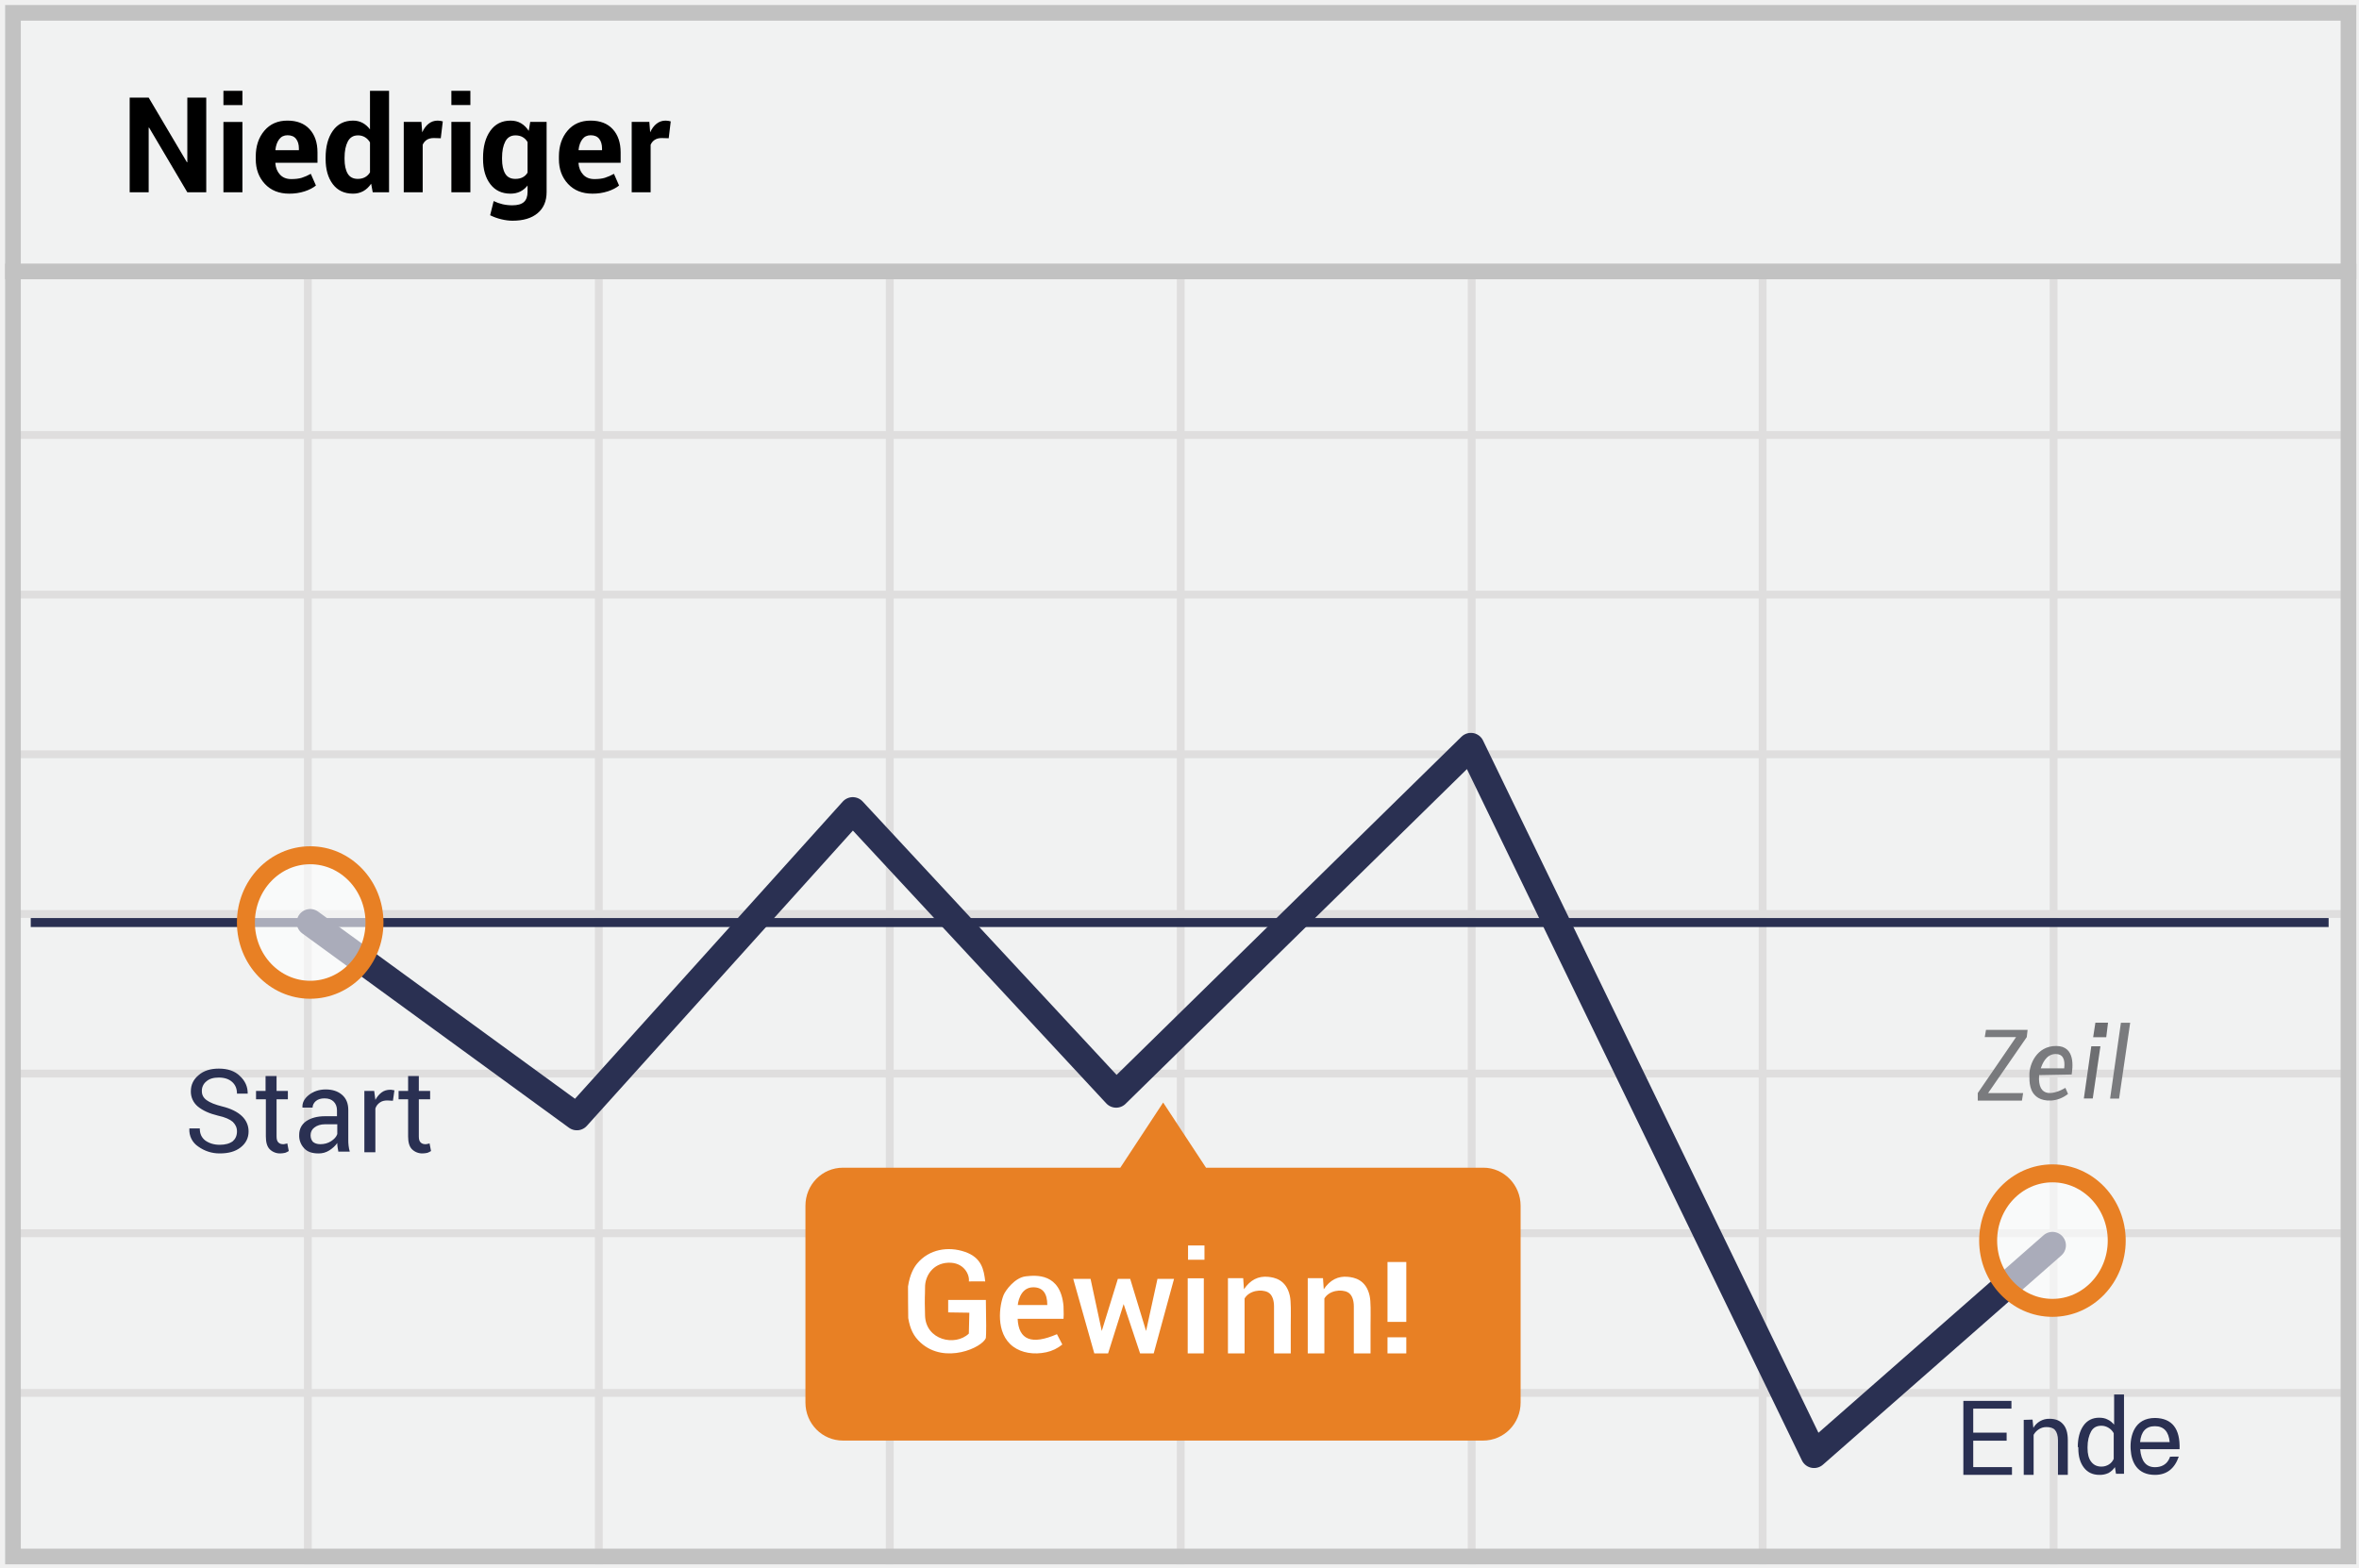
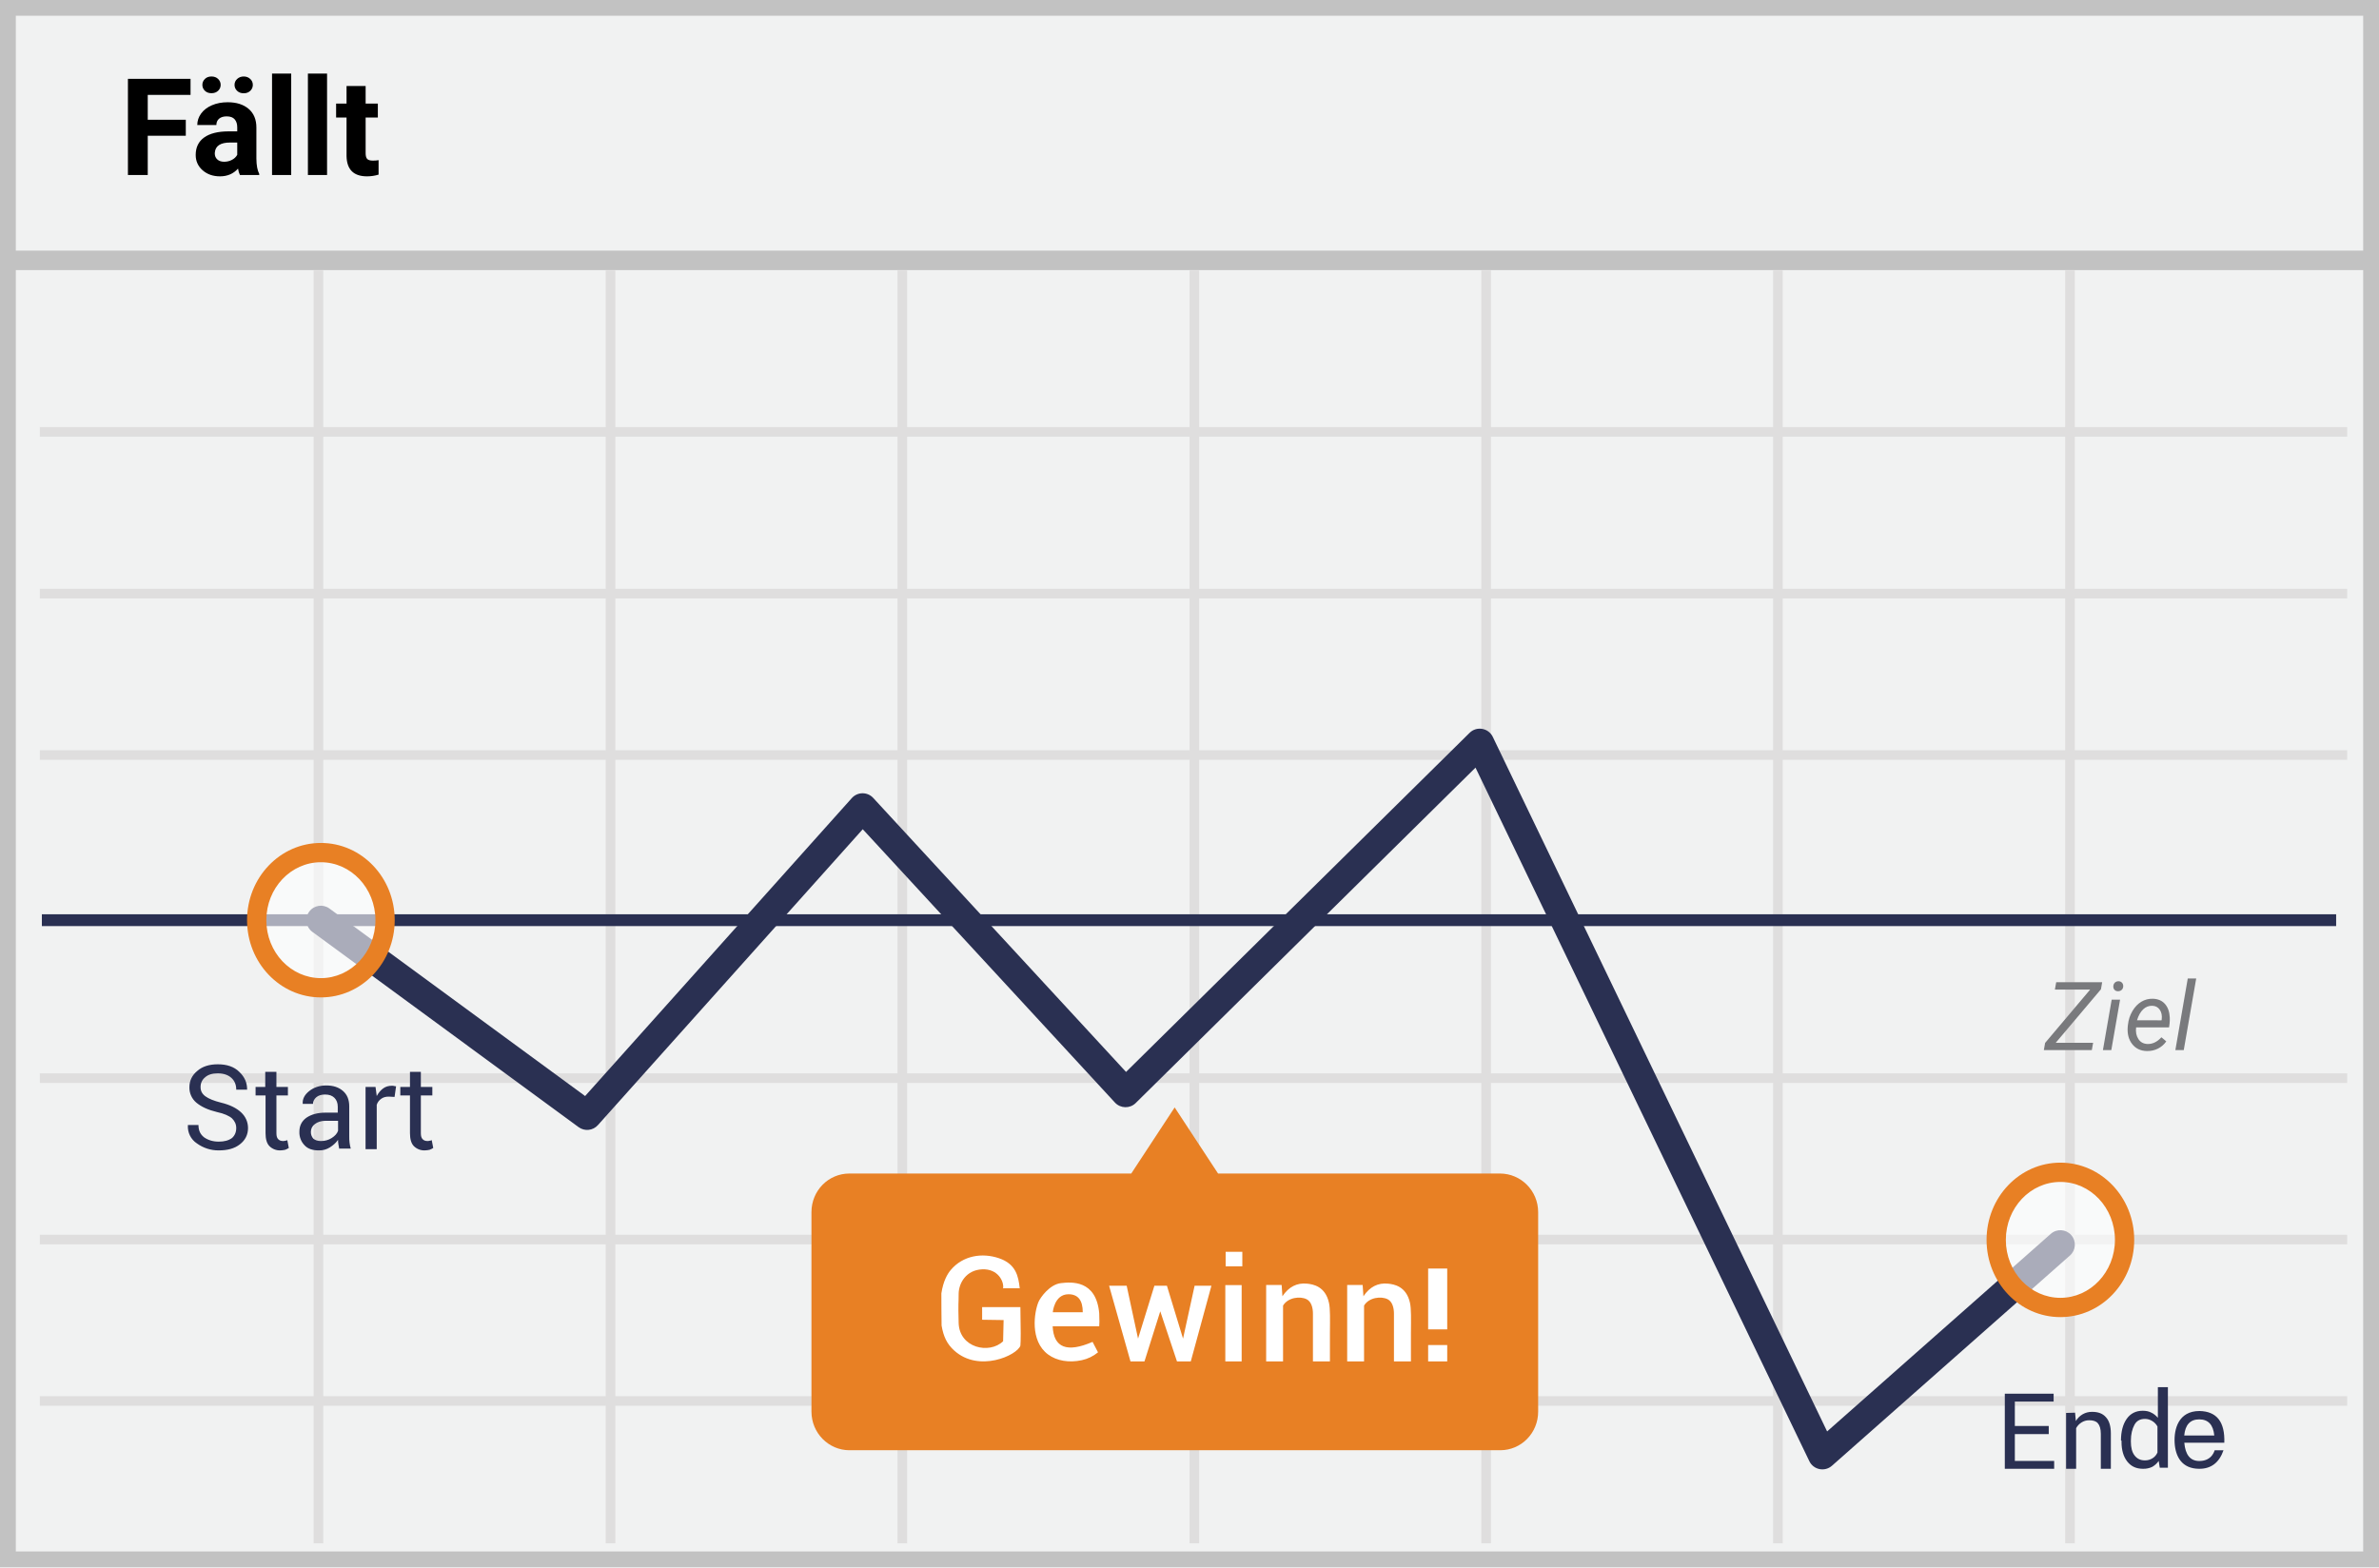
- <svg xmlns="http://www.w3.org/2000/svg" width="301" height="200" viewBox="0 0 301 200">
-   <g fill="none" fill-rule="evenodd">
-     <path fill="#F1F2F2" fill-rule="nonzero" d="M.656.637h300v199h-300z" />
-     <path d="M39.781 56.012v19.375h36.125V56.012H39.781zm0-1h36.125V34.637h1v20.375h36.125V34.637h1v20.375h36.125V34.637h1v20.375h36.125V34.637h1v20.375h36.125V34.637h1v20.375h36.125V34.637h1v20.375h37.625v1h-37.625v19.375h37.625v1h-37.625v19.375h37.625v1h-37.625v19.375h37.625v1h-37.625v19.375h37.625v1h-37.625v19.375h37.625v1h-37.625v19.375h37.625v1h-37.625v21.375h-1v-21.375h-36.125v21.375h-1v-21.375h-36.125v21.375h-1v-21.375h-36.125v21.375h-1v-21.375h-36.125v21.375h-1v-21.375H76.906v21.375h-1v-21.375H39.781v21.375h-1v-21.375H2.156v-1h36.625v-19.375H2.156v-1h36.625v-19.375H2.156v-1h36.625v-19.375H2.156v-1h36.625V96.762H2.156v-1h36.625V76.387H2.156v-1h36.625V56.012H2.156v-1h36.625V34.637h1v20.375zm221.75 1h-36.125v19.375h36.125V56.012zm-37.125 0h-36.125v19.375h36.125V56.012zm-37.125 0h-36.125v19.375h36.125V56.012zm-37.125 0h-36.125v19.375h36.125V56.012zm-37.125 0H76.906v19.375h36.125V56.012zm-73.25 20.375v19.375h36.125V76.387H39.781zm221.75 0h-36.125v19.375h36.125V76.387zm-37.125 0h-36.125v19.375h36.125V76.387zm-37.125 0h-36.125v19.375h36.125V76.387zm-37.125 0h-36.125v19.375h36.125V76.387zm-37.125 0H76.906v19.375h36.125V76.387zm-73.25 20.375v19.375h36.125V96.762H39.781zm221.75 0h-36.125v19.375h36.125V96.762zm-37.125 0h-36.125v19.375h36.125V96.762zm-37.125 0h-36.125v19.375h36.125V96.762zm-37.125 0h-36.125v19.375h36.125V96.762zm-37.125 0H76.906v19.375h36.125V96.762zm-73.25 20.375v19.375h36.125v-19.375H39.781zm221.75 0h-36.125v19.375h36.125v-19.375zm-37.125 0h-36.125v19.375h36.125v-19.375zm-37.125 0h-36.125v19.375h36.125v-19.375zm-37.125 0h-36.125v19.375h36.125v-19.375zm-37.125 0H76.906v19.375h36.125v-19.375zm-73.25 20.375v19.375h36.125v-19.375H39.781zm221.75 0h-36.125v19.375h36.125v-19.375zm-37.125 0h-36.125v19.375h36.125v-19.375zm-37.125 0h-36.125v19.375h36.125v-19.375zm-37.125 0h-36.125v19.375h36.125v-19.375zm-37.125 0H76.906v19.375h36.125v-19.375zm-73.25 20.375v19.375h36.125v-19.375H39.781zm221.75 0h-36.125v19.375h36.125v-19.375zm-37.125 0h-36.125v19.375h36.125v-19.375zm-37.125 0h-36.125v19.375h36.125v-19.375zm-37.125 0h-36.125v19.375h36.125v-19.375zm-37.125 0H76.906v19.375h36.125v-19.375z" fill="#DFDEDE" fill-rule="nonzero" />
-     <path stroke="#C2C2C2" stroke-width="2" d="M1.656 1.637h298v197h-298z" />
-     <path fill="#C2C2C2" fill-rule="nonzero" d="M.656 33.637h300v2h-300z" />
-     <g transform="translate(3.656 94.83)">
-       <path d="M.266 22.899h293.202" stroke="#2A3052" stroke-width="1.146" stroke-linejoin="round" />
-       <path stroke="#2A3052" stroke-width="3.439" stroke-linecap="round" stroke-linejoin="round" d="M35.924 22.899L69.95 47.696 105.152 8.62l33.607 36.19L184.025.418l43.785 90.38L258.228 64.1" />
-       <path d="M26.582 49.557c0-.494-.19-.873-.531-1.215-.342-.304-.988-.608-1.9-.798-1.1-.266-1.936-.645-2.581-1.177a2.457 2.457 0 0 1-.874-1.937c0-.835.342-1.519.988-2.05.645-.57 1.519-.836 2.582-.836 1.14 0 2.05.304 2.696.95.684.645.987 1.367.987 2.202v.038h-1.367c0-.607-.19-1.101-.607-1.48-.418-.38-.988-.57-1.71-.57-.683 0-1.214.151-1.594.493-.38.303-.59.769-.57 1.253 0 .456.19.836.608 1.14.418.303 1.063.57 1.975.797 1.1.266 1.936.684 2.506 1.215.57.532.873 1.215.873 1.975 0 .835-.341 1.519-1.025 2.05-.684.532-1.557.76-2.658.76a4.602 4.602 0 0 1-2.734-.873 2.53 2.53 0 0 1-1.14-2.279v-.038h1.33c0 .684.227 1.177.721 1.557.494.342 1.101.532 1.823.532.721 0 1.253-.152 1.67-.456.342-.304.532-.721.532-1.253zm5.05-7.063v1.898h1.444v1.064h-1.443v4.747c0 .38.076.607.228.759.152.152.342.228.607.228.076 0 .152 0 .266-.038.114 0 .19-.038.266-.076l.19.987a2.528 2.528 0 0 1-.456.228c-.19.038-.418.076-.607.076a1.86 1.86 0 0 1-1.368-.532c-.341-.341-.493-.91-.493-1.632v-4.747h-1.253v-1.064h1.215v-1.898h1.405zm7.9 9.721c-.038-.228-.076-.456-.114-.645-.038-.19-.038-.342-.038-.532-.266.38-.608.684-1.026.95a2.48 2.48 0 0 1-1.367.38c-.797 0-1.405-.19-1.822-.646a2.316 2.316 0 0 1-.646-1.71c0-.759.304-1.328.873-1.746.608-.418 1.405-.646 2.43-.646h1.52v-.76c0-.455-.152-.835-.418-1.1-.266-.266-.646-.418-1.177-.418-.456 0-.836.114-1.101.342-.266.227-.418.531-.418.835h-1.291v-.038c-.038-.57.228-1.101.797-1.557.57-.456 1.291-.721 2.165-.721.873 0 1.557.227 2.088.683.532.456.798 1.101.798 1.937v3.76c0 .265 0 .53.038.797.038.266.076.531.152.76h-1.443v.075zm-2.317-1.025c.494 0 .95-.114 1.367-.38.418-.266.684-.57.798-.911v-1.253h-1.557c-.57 0-1.026.151-1.367.417a1.205 1.205 0 0 0-.494.988c0 .341.114.607.304.835.228.19.531.304.95.304zm9.266-5.544l-.722-.038c-.38 0-.683.076-.949.265-.266.19-.456.418-.57.76v5.582h-1.405v-7.823h1.254l.152 1.14c.227-.418.493-.722.797-.95.304-.228.684-.341 1.101-.341.114 0 .19 0 .304.037.076 0 .19.038.228.038l-.19 1.33zm3.304-3.152v1.898h1.443v1.064h-1.443v4.747c0 .38.076.607.228.759.152.152.341.228.607.228.076 0 .152 0 .266-.038.114 0 .19-.038.266-.076l.19.987a2.528 2.528 0 0 1-.456.228c-.19.038-.418.076-.608.076a1.86 1.86 0 0 1-1.367-.532c-.341-.341-.493-.91-.493-1.632v-4.747h-1.215v-1.064h1.215v-1.898h1.367z" fill="#2A3052" fill-rule="nonzero" />
-       <path d="M185.62 54.19h-35.392l-5.469-8.317-5.468 8.317H103.9c-2.658 0-4.785 2.164-4.785 4.86v25.102c0 2.696 2.127 4.86 4.785 4.86h81.683c2.659 0 4.785-2.164 4.785-4.86V59.05c0-2.659-2.126-4.861-4.747-4.861z" fill="#E88024" fill-rule="nonzero" />
-       <ellipse cx="8.544" cy="8.772" rx="8.203" ry="8.582" opacity=".6" transform="translate(27.38 14.127)" fill="#FFF" fill-rule="nonzero" />
-       <ellipse stroke="#E88024" stroke-width="2.293" cx="35.924" cy="22.899" rx="8.203" ry="8.582" />
-       <ellipse cx="8.595" cy="9.392" rx="8.203" ry="8.582" opacity=".6" transform="translate(249.633 54.101)" fill="#FFF" fill-rule="nonzero" />
-       <ellipse stroke="#E88024" stroke-width="2.293" cx="258.228" cy="63.494" rx="8.203" ry="8.582" />
+ <svg xmlns="http://www.w3.org/2000/svg" width="299px" height="197px" viewBox="0 0 299 197" version="1.1">
+   <g id="Page-1" stroke="none" stroke-width="1" fill="none" fill-rule="evenodd">
+     <g id="Fall">
+       <polygon id="Path" fill="#F1F2F2" points="0 0 299 0 299 197 0 197" />
+       <path d="M1.987,1.98 L1.987,195.02 L297.013,195.02 L297.013,1.98 L1.987,1.98 Z M299,0 L299,197 L0,197 L0,0 L299,0 Z" id="Path" fill="#C2C2C2" fill-rule="nonzero" />
+       <g id="Group-3" transform="translate(0, 31)">
+         <path d="M5,23.894 L5,22.687 L295,22.687 L295,23.894 L5,23.894 Z M5,44.221 L5,43.014 L295,43.014 L295,44.221 L5,44.221 Z M5,64.511 L5,63.304 L295,63.304 L295,64.511 L5,64.511 Z M5,105.129 L5,103.922 L295,103.922 L295,105.129 L5,105.129 Z M5,125.419 L5,124.212 L295,124.212 L295,125.419 L5,125.419 Z M5,145.709 L5,144.502 L295,144.502 L295,145.709 L5,145.709 Z M39.42,3 L40.629,3 L40.629,163 L39.42,163 L39.42,3 Z M76.129,3 L77.337,3 L77.337,163 L76.129,163 L76.129,3 Z M112.8,3 L114.008,3 L114.008,163 L112.8,163 L112.8,3 Z M149.508,3 L150.716,3 L150.716,163 L149.508,163 L149.508,3 Z M186.179,3 L187.387,3 L187.387,163 L186.179,163 L186.179,3 Z M222.85,3 L224.058,3 L224.058,163 L222.85,163 L222.85,3 Z M259.558,3 L260.767,3 L260.767,163 L259.558,163 L259.558,3 Z" id="Shape" fill="#DFDEDE" fill-rule="nonzero" />
+         <polygon id="Path" fill="#C2C2C2" fill-rule="nonzero" points="0.805 2.951 0.805 0.504 298.631 0.504 298.631 2.951" />
+         <path d="M188.509,116.514 L153.09,116.514 L147.635,108.206 L142.18,116.514 L106.76,116.514 C104.108,116.514 101.987,118.676 101.987,121.369 L101.987,146.443 C101.987,149.136 104.146,151.298 106.76,151.298 L188.547,151.298 C191.199,151.298 193.32,149.136 193.32,146.443 L193.32,121.369 C193.32,118.676 191.161,116.514 188.509,116.514 Z" id="Path" fill="#E88024" />
+         <polygon id="Path" fill="#2A3052" fill-rule="nonzero" points="5.262 85.411 5.262 83.926 293.613 83.926 293.613 85.411" />
+         <path d="M75.147,110.429 C74.523,111.126 73.472,111.236 72.718,110.682 L39.254,86.135 C38.445,85.541 38.27,84.403 38.864,83.594 C39.458,82.784 40.595,82.609 41.405,83.203 L73.538,106.775 L107.058,69.321 C107.773,68.522 109.021,68.513 109.748,69.301 L141.524,103.745 L184.703,61.12 C185.591,60.244 187.077,60.502 187.618,61.626 L229.637,148.933 L257.752,124.094 C258.504,123.429 259.653,123.5 260.318,124.252 C260.983,125.005 260.911,126.153 260.159,126.818 L230.244,153.248 C229.341,154.046 227.926,153.76 227.403,152.674 L185.446,65.495 L142.74,107.653 C142.009,108.375 140.824,108.348 140.127,107.592 L108.433,73.236 L75.147,110.429 Z" id="Path" fill="#2A3052" fill-rule="nonzero" />
+         <ellipse id="Oval" fill="#FFFFFF" opacity="0.6" cx="40.33" cy="84.669" rx="8.067" ry="8.496" />
+         <path d="M40.33,94.376 C35.191,94.376 31.051,90.017 31.051,84.669 C31.051,79.321 35.191,74.961 40.33,74.961 C45.469,74.961 49.609,79.321 49.609,84.669 C49.609,90.017 45.469,94.376 40.33,94.376 Z M40.33,91.953 C44.101,91.953 47.185,88.705 47.185,84.669 C47.185,80.632 44.101,77.385 40.33,77.385 C36.558,77.385 33.474,80.632 33.474,84.669 C33.474,88.705 36.558,91.953 40.33,91.953 Z" id="Oval" fill="#E88024" fill-rule="nonzero" />
+         <ellipse id="Oval" fill="#FFFFFF" opacity="0.6" cx="258.956" cy="124.855" rx="8.067" ry="8.496" />
+         <path d="M258.956,134.563 C253.816,134.563 249.677,130.204 249.677,124.856 C249.677,119.508 253.816,115.148 258.956,115.148 C264.095,115.148 268.235,119.508 268.235,124.856 C268.235,130.204 264.095,134.563 258.956,134.563 Z M258.956,132.14 C262.727,132.14 265.811,128.892 265.811,124.856 C265.811,120.819 262.727,117.572 258.956,117.572 C255.184,117.572 252.1,120.819 252.1,124.856 C252.1,128.892 255.184,132.14 258.956,132.14 Z" id="Oval" fill="#E88024" fill-rule="nonzero" />
+       </g>
+       <path d="M29.691,141.797 C29.691,141.303 29.501,140.924 29.16,140.582 C28.818,140.278 28.172,139.974 27.26,139.784 C26.16,139.518 25.324,139.139 24.679,138.607 C24.109,138.127 23.788,137.415 23.805,136.67 C23.805,135.835 24.147,135.151 24.793,134.62 C25.438,134.05 26.312,133.784 27.375,133.784 C28.515,133.784 29.425,134.088 30.071,134.734 C30.755,135.379 31.058,136.101 31.058,136.936 L31.058,136.974 L29.691,136.974 C29.691,136.367 29.501,135.873 29.084,135.494 C28.666,135.114 28.096,134.924 27.374,134.924 C26.691,134.924 26.16,135.075 25.78,135.417 C25.4,135.72 25.19,136.186 25.21,136.67 C25.21,137.126 25.4,137.506 25.818,137.81 C26.236,138.113 26.881,138.38 27.793,138.607 C28.893,138.873 29.729,139.291 30.299,139.822 C30.869,140.354 31.172,141.037 31.172,141.797 C31.172,142.632 30.831,143.316 30.147,143.847 C29.463,144.379 28.59,144.607 27.489,144.607 C26.508,144.615 25.55,144.309 24.755,143.734 C23.992,143.235 23.557,142.365 23.615,141.455 L23.615,141.417 L24.945,141.417 C24.945,142.101 25.172,142.594 25.666,142.974 C26.16,143.316 26.767,143.506 27.489,143.506 C28.21,143.506 28.742,143.354 29.159,143.05 C29.501,142.746 29.691,142.329 29.691,141.797 Z M34.741,134.734 L34.741,136.632 L36.185,136.632 L36.185,137.696 L34.742,137.696 L34.742,142.443 C34.742,142.823 34.818,143.05 34.97,143.202 C35.122,143.354 35.312,143.43 35.577,143.43 C35.653,143.43 35.729,143.43 35.843,143.392 C35.957,143.392 36.033,143.354 36.109,143.316 L36.299,144.303 C36.155,144.394 36.002,144.471 35.843,144.531 C35.653,144.569 35.425,144.607 35.236,144.607 C34.726,144.625 34.232,144.432 33.868,144.075 C33.527,143.734 33.375,143.165 33.375,142.443 L33.375,137.696 L32.122,137.696 L32.122,136.632 L33.337,136.632 L33.337,134.734 L34.742,134.734 L34.741,134.734 Z M42.641,144.455 C42.603,144.227 42.565,143.999 42.527,143.81 C42.489,143.62 42.489,143.468 42.489,143.278 C42.223,143.658 41.881,143.962 41.463,144.228 C41.054,144.485 40.579,144.617 40.096,144.608 C39.299,144.608 38.691,144.418 38.274,143.962 C37.833,143.505 37.6,142.886 37.628,142.252 C37.628,141.493 37.932,140.924 38.501,140.506 C39.109,140.088 39.906,139.86 40.931,139.86 L42.451,139.86 L42.451,139.1 C42.451,138.645 42.299,138.265 42.033,138 C41.767,137.734 41.387,137.582 40.856,137.582 C40.4,137.582 40.02,137.696 39.755,137.924 C39.489,138.151 39.337,138.455 39.337,138.759 L38.046,138.759 L38.046,138.721 C38.008,138.151 38.274,137.62 38.843,137.164 C39.413,136.708 40.134,136.443 41.008,136.443 C41.881,136.443 42.565,136.67 43.096,137.126 C43.628,137.582 43.894,138.227 43.894,139.063 L43.894,142.823 C43.894,143.088 43.894,143.353 43.932,143.62 C43.97,143.886 44.008,144.151 44.084,144.38 L42.641,144.38 L42.641,144.455 Z M40.324,143.43 C40.818,143.43 41.274,143.316 41.691,143.05 C42.109,142.784 42.375,142.48 42.489,142.139 L42.489,140.886 L40.932,140.886 C40.362,140.886 39.906,141.037 39.565,141.303 C39.25,141.533 39.066,141.901 39.071,142.291 C39.071,142.632 39.185,142.898 39.375,143.126 C39.603,143.316 39.906,143.43 40.325,143.43 L40.324,143.43 Z M49.59,137.886 L48.868,137.848 C48.488,137.848 48.185,137.924 47.919,138.113 C47.653,138.303 47.463,138.531 47.349,138.873 L47.349,144.455 L45.944,144.455 L45.944,136.632 L47.198,136.632 L47.35,137.772 C47.577,137.354 47.843,137.05 48.147,136.822 C48.451,136.594 48.831,136.481 49.248,136.481 C49.362,136.481 49.438,136.481 49.552,136.518 C49.628,136.518 49.742,136.556 49.78,136.556 L49.59,137.886 Z M52.894,134.734 L52.894,136.632 L54.337,136.632 L54.337,137.696 L52.894,137.696 L52.894,142.443 C52.894,142.823 52.97,143.05 53.122,143.202 C53.274,143.354 53.463,143.43 53.729,143.43 C53.805,143.43 53.881,143.43 53.995,143.392 C54.109,143.392 54.185,143.354 54.261,143.316 L54.451,144.303 C54.307,144.394 54.154,144.471 53.995,144.531 C53.805,144.569 53.577,144.607 53.387,144.607 C52.878,144.624 52.384,144.432 52.02,144.075 C51.679,143.734 51.527,143.165 51.527,142.443 L51.527,137.696 L50.312,137.696 L50.312,136.632 L51.527,136.632 L51.527,134.734 L52.894,134.734 Z" id="Shape" fill="#2A3052" fill-rule="nonzero" />
+       <path d="M257.493,180.268 L253.231,180.268 L253.231,183.643 L258.174,183.643 L258.174,184.631 L251.97,184.631 L251.97,175.188 L258.106,175.188 L258.106,176.177 L253.231,176.177 L253.231,179.245 L257.492,179.245 L257.493,180.268 Z M260.799,177.575 L260.901,178.631 C261.32,177.9 262.104,177.455 262.947,177.472 C263.697,177.472 264.277,177.677 264.685,178.154 C265.095,178.597 265.299,179.279 265.299,180.199 L265.299,184.631 L264.037,184.631 L264.037,180.234 C264.037,179.62 263.901,179.177 263.662,178.904 C263.424,178.631 263.049,178.529 262.572,178.529 C262.197,178.529 261.89,178.631 261.617,178.802 C261.344,178.972 261.106,179.211 260.935,179.518 L260.935,184.631 L259.674,184.631 L259.674,177.61 L260.799,177.576 L260.799,177.575 Z M266.571,181.084 C266.571,179.959 266.81,179.039 267.287,178.357 C267.764,177.675 268.447,177.334 269.299,177.334 C269.708,177.334 270.083,177.403 270.389,177.574 C270.696,177.709 270.969,177.948 271.208,178.221 L271.208,174.369 L272.468,174.369 L272.468,184.493 L271.446,184.493 L271.31,183.641 C271.099,183.951 270.819,184.208 270.492,184.391 C270.13,184.561 269.732,184.643 269.332,184.63 C268.48,184.63 267.832,184.323 267.355,183.71 C266.878,183.096 266.64,182.278 266.64,181.255 L266.64,181.085 L266.571,181.085 L266.571,181.084 Z M267.816,181.222 C267.816,181.938 267.952,182.518 268.259,182.927 C268.566,183.336 268.975,183.574 269.589,183.574 C269.963,183.574 270.27,183.472 270.543,183.302 C270.816,183.132 271.02,182.892 271.156,182.586 L271.156,179.313 C271.005,179.032 270.782,178.796 270.509,178.631 C270.234,178.455 269.915,178.36 269.589,178.359 C268.975,178.359 268.532,178.597 268.259,179.109 C267.986,179.619 267.816,180.268 267.816,181.086 L267.816,181.222 Z M279.558,181.353 L274.53,181.353 C274.66,182.884 275.289,183.65 276.418,183.65 C278.111,183.65 278.346,182.214 278.346,182.305 L279.458,182.3 C278.916,183.854 277.903,184.631 276.418,184.631 C274.19,184.631 273.408,183.055 273.314,181.353 C273.22,179.651 273.787,177.367 276.436,177.367 C278.608,177.407 279.649,178.736 279.558,181.353 Z M278.297,180.448 C278.17,179.095 277.541,178.418 276.408,178.418 C275.276,178.418 274.647,179.095 274.52,180.448 L278.297,180.448 Z" id="Shape" fill="#2A3052" fill-rule="nonzero" />
+       <path d="M169.317,161.526 L171.262,161.526 L171.36,162.943 C172.156,161.755 173.19,161.226 174.46,161.358 C175.196,161.434 176.747,161.675 177.21,163.764 C177.38,164.53 177.343,165.824 177.33,167.582 C177.326,168.265 177.326,169.447 177.33,171.129 L175.196,171.129 L175.196,165.113 C175.196,164.406 174.998,163.617 174.406,163.318 C173.59,162.907 172.055,163.079 171.439,164.115 L171.439,171.129 L169.317,171.129 L169.317,161.526 Z M159.135,161.526 L161.081,161.526 L161.178,162.943 C161.975,161.755 163.008,161.226 164.279,161.358 C165.014,161.434 166.566,161.675 167.029,163.764 C167.198,164.53 167.162,165.824 167.149,167.582 C167.144,168.265 167.144,169.447 167.149,171.129 L165.014,171.129 L165.014,165.113 C165.014,164.406 164.817,163.617 164.224,163.318 C163.409,162.907 161.874,163.079 161.258,164.115 L161.258,171.129 L159.135,171.129 L159.135,161.526 Z M150.143,161.616 L152.256,161.616 L149.662,171.129 L147.925,171.129 L145.825,164.834 L143.842,171.129 L142.082,171.129 L139.394,161.616 L141.604,161.616 L143.034,168.268 L145.088,161.616 L146.661,161.616 L148.688,168.268 L150.143,161.616 Z M138.154,166.716 L132.301,166.716 C132.43,169.419 134.101,170.072 137.317,168.676 L138.001,169.991 C137.409,170.48 136.708,170.819 135.957,170.98 C134.367,171.326 132.813,171.061 131.735,170.266 C129.399,168.543 129.995,164.923 130.51,163.676 C130.75,163.093 131.935,161.45 133.343,161.291 C134.619,161.148 137.777,160.844 138.154,165.089 C138.184,165.953 138.184,166.495 138.154,166.716 Z M136.085,164.956 C136.087,163.446 135.489,162.69 134.293,162.69 C132.498,162.69 132.317,164.956 132.317,164.956 L136.085,164.956 Z M123.437,165.895 L123.437,164.305 L128.246,164.305 C128.3,167.076 128.3,168.692 128.246,169.152 C127.84,170.365 123.038,172.57 119.937,169.772 C119.013,168.939 118.578,168.015 118.341,166.617 C118.33,165.189 118.304,163.849 118.314,162.582 C118.549,161.029 119.069,160.147 119.488,159.646 C121.013,157.824 123.442,157.432 125.578,158.17 C127.714,158.908 127.992,160.443 128.164,161.943 C127.67,161.943 127.409,161.922 126.073,161.943 C126.208,161.099 125.44,159.466 123.436,159.556 C121.431,159.646 120.486,161.293 120.486,162.665 C120.486,164.037 120.413,163.576 120.486,166.302 C120.576,169.432 124.329,170.272 126.073,168.6 L126.137,165.935 L123.437,165.895 Z M154.001,161.541 L156.055,161.541 L156.055,171.129 L154.001,171.129 L154.001,161.541 Z M154.043,157.356 L156.139,157.356 L156.139,159.176 L154.043,159.176 L154.043,157.356 Z M181.891,167.106 L179.493,167.106 L179.493,159.462 L181.891,159.462 L181.891,167.106 Z M181.891,171.129 L179.493,171.129 L179.493,169.075 L181.891,169.075 L181.891,171.129 Z" id="Shape" fill="#FFFFFF" fill-rule="nonzero" />
+       <path d="M23.351,17.061 L18.569,17.061 L18.569,22 L16.079,22 L16.079,9.914 L23.948,9.914 L23.948,11.931 L18.569,11.931 L18.569,15.052 L23.351,15.052 L23.351,17.061 Z M30.157,22 C30.047,21.784 29.966,21.516 29.917,21.195 C29.335,21.842 28.58,22.166 27.65,22.166 C26.771,22.166 26.041,21.911 25.463,21.402 C24.885,20.893 24.596,20.251 24.596,19.477 C24.596,18.525 24.948,17.794 25.654,17.285 C26.36,16.776 27.379,16.519 28.713,16.513 L29.817,16.513 L29.817,15.999 C29.817,15.583 29.71,15.251 29.497,15.002 C29.284,14.753 28.948,14.629 28.489,14.629 C28.085,14.629 27.768,14.726 27.538,14.919 C27.309,15.113 27.194,15.379 27.194,15.716 L24.795,15.716 C24.795,15.196 24.955,14.715 25.276,14.272 C25.597,13.829 26.051,13.482 26.638,13.23 C27.224,12.978 27.883,12.853 28.613,12.853 C29.72,12.853 30.599,13.131 31.249,13.687 C31.899,14.243 32.224,15.025 32.224,16.032 L32.224,19.925 C32.23,20.777 32.349,21.422 32.581,21.859 L32.581,22 L30.157,22 Z M28.173,20.332 C28.528,20.332 28.854,20.253 29.153,20.095 C29.452,19.937 29.673,19.726 29.817,19.46 L29.817,17.916 L28.92,17.916 C27.72,17.916 27.08,18.331 27.003,19.161 L26.995,19.302 C26.995,19.601 27.1,19.847 27.31,20.041 C27.52,20.235 27.808,20.332 28.173,20.332 Z M27.733,10.669 C27.733,10.963 27.625,11.21 27.41,11.412 C27.194,11.614 26.917,11.715 26.58,11.715 C26.236,11.715 25.96,11.613 25.75,11.408 C25.539,11.203 25.434,10.957 25.434,10.669 C25.434,10.382 25.539,10.134 25.75,9.927 C25.96,9.719 26.236,9.615 26.58,9.615 C26.923,9.615 27.201,9.719 27.414,9.927 C27.627,10.134 27.733,10.382 27.733,10.669 Z M29.477,10.669 C29.477,10.371 29.589,10.12 29.813,9.918 C30.037,9.716 30.309,9.615 30.63,9.615 C30.957,9.615 31.229,9.718 31.448,9.922 C31.667,10.127 31.776,10.376 31.776,10.669 C31.776,10.957 31.671,11.205 31.46,11.412 C31.25,11.62 30.973,11.724 30.63,11.724 C30.287,11.724 30.009,11.62 29.796,11.412 C29.583,11.205 29.477,10.957 29.477,10.669 Z M36.599,22 L34.191,22 L34.191,9.25 L36.599,9.25 L36.599,22 Z M41.106,22 L38.699,22 L38.699,9.25 L41.106,9.25 L41.106,22 Z M45.954,10.811 L45.954,13.019 L47.489,13.019 L47.489,14.778 L45.954,14.778 L45.954,19.261 C45.954,19.593 46.017,19.831 46.145,19.975 C46.272,20.118 46.515,20.19 46.875,20.19 C47.141,20.19 47.376,20.171 47.581,20.132 L47.581,21.95 C47.11,22.094 46.626,22.166 46.128,22.166 C44.446,22.166 43.588,21.317 43.555,19.618 L43.555,14.778 L42.243,14.778 L42.243,13.019 L43.555,13.019 L43.555,10.811 L45.954,10.811 Z" id="Fällt" fill="#000000" />
+       <path d="M258.371,131.08 L263.07,131.08 L262.906,132 L256.877,132 L257.035,131.098 L262.695,124.395 L258.266,124.395 L258.43,123.469 L264.207,123.469 L264.055,124.354 L258.371,131.08 Z M265.355,132 L264.301,132 L265.402,125.66 L266.457,125.66 L265.355,132 Z M266.229,123.346 C266.408,123.338 266.558,123.392 266.677,123.507 C266.796,123.622 266.855,123.773 266.855,123.961 C266.852,124.145 266.792,124.295 266.677,124.412 C266.562,124.529 266.412,124.592 266.229,124.6 C266.045,124.607 265.895,124.555 265.777,124.441 C265.66,124.328 265.604,124.18 265.607,123.996 C265.611,123.812 265.67,123.66 265.783,123.539 C265.896,123.418 266.045,123.354 266.229,123.346 Z M269.832,132.117 C269.043,132.102 268.426,131.811 267.98,131.244 C267.535,130.678 267.348,129.953 267.418,129.07 L267.447,128.818 C267.514,128.189 267.7,127.615 268.007,127.096 C268.313,126.576 268.687,126.185 269.129,125.921 C269.57,125.657 270.047,125.531 270.559,125.543 C271.211,125.559 271.723,125.775 272.094,126.193 C272.465,126.611 272.668,127.178 272.703,127.893 C272.715,128.146 272.707,128.4 272.68,128.654 L272.615,129.141 L268.473,129.141 C268.402,129.715 268.497,130.203 268.757,130.605 C269.017,131.008 269.404,131.217 269.92,131.232 C270.545,131.248 271.123,130.967 271.654,130.389 L272.264,130.904 C271.998,131.287 271.655,131.587 271.235,131.804 C270.815,132.021 270.348,132.125 269.832,132.117 Z M270.506,126.428 C270.068,126.416 269.687,126.564 269.36,126.873 C269.034,127.182 268.775,127.641 268.584,128.25 L271.666,128.256 L271.689,128.162 C271.752,127.67 271.673,127.261 271.452,126.935 C271.231,126.608 270.916,126.439 270.506,126.428 Z M274.461,132 L273.406,132 L274.965,123 L276.025,123 L274.461,132 Z" id="Ziel" fill="#797A7D" />
    </g>
-     <g fill="#2A3052" fill-rule="nonzero">
-       <path d="M256.04 183.858h-4.262v3.375h4.943v.988h-6.204v-9.443h6.136v.989h-4.875v3.068h4.261zM259.346 181.165l.102 1.056a2.304 2.304 0 0 1 2.046-1.159c.75 0 1.33.205 1.738.682.41.443.614 1.125.614 2.045v4.432h-1.262v-4.397c0-.614-.136-1.057-.375-1.33-.238-.273-.613-.375-1.09-.375-.375 0-.682.102-.955.273-.273.17-.511.409-.682.716v5.113h-1.261V181.2l1.125-.034zM265.118 184.674c0-1.125.239-2.045.716-2.727.477-.682 1.16-1.023 2.012-1.023.409 0 .784.069 1.09.24.307.135.58.374.819.647v-3.852h1.26v10.124h-1.022l-.136-.852a2.42 2.42 0 0 1-.818.75c-.362.17-.76.252-1.16.239-.852 0-1.5-.307-1.977-.92-.477-.614-.715-1.432-.715-2.455v-.17h-.069zm1.245.138c0 .716.136 1.296.443 1.705.307.409.716.647 1.33.647.374 0 .681-.102.954-.272.273-.17.477-.41.613-.716v-3.273a1.786 1.786 0 0 0-.647-.682 1.715 1.715 0 0 0-.92-.272c-.614 0-1.057.238-1.33.75-.273.51-.443 1.159-.443 1.977v.136zM278.105 184.943h-5.028c.13 1.531.759 2.297 1.888 2.297 1.693 0 1.928-1.436 1.928-1.345l1.112-.005c-.542 1.554-1.555 2.331-3.04 2.331-2.228 0-3.01-1.576-3.104-3.278-.094-1.702.473-3.986 3.122-3.986 2.172.04 3.213 1.369 3.122 3.986zm-1.261-.905c-.127-1.353-.756-2.03-1.889-2.03-1.132 0-1.761.677-1.888 2.03h3.777z" />
-     </g>
-     <g fill="#6D6E71" fill-rule="nonzero">
-       <path d="M265.891 140.187h1.138l.978-6.667h-1.165zM268.977 130.512l-.228 1.855h-1.67l.285-1.855z" />
-       <path opacity=".9" d="M253.247 132.353l.16-.926h5.308l-.107.926-4.931 7.14h4.468l-.154.962h-5.636v-.962l4.89-7.14zM270.62 130.522h1.183l-1.414 9.677h-1.147zM263.537 138.831c.069.175.149.361.335.774-1.411 1.116-3.034.963-3.793.502-1.142-.694-1.142-1.984-1.137-2.982.008-1.273.91-3.64 3.42-3.64s2.098 2.813 1.976 3.64c-.256 0-1.64.026-4.153.078-.233 3.094 2.02 2.402 3.352 1.628zm-.151-2.488c.146-1.221-.216-1.832-1.085-1.832-1.305 0-1.762 1.434-1.908 1.832h2.993z" />
-     </g>
-     <g fill="#FFF" fill-rule="nonzero">
-       <path d="M166.864 163.116h1.945l.098 1.417c.796-1.188 1.83-1.717 3.1-1.585.736.076 2.287.317 2.75 2.406.17.766.133 2.06.12 3.818-.004.683-.004 1.865 0 3.547h-2.134v-6.016c0-.707-.198-1.496-.79-1.795-.816-.411-2.351-.239-2.967.797v7.014h-2.122v-9.603zM156.682 163.116h1.946l.097 1.417c.797-1.188 1.83-1.717 3.101-1.585.735.076 2.287.317 2.75 2.406.169.766.133 2.06.12 3.818-.005.683-.005 1.865 0 3.547h-2.135v-6.016c0-.707-.197-1.496-.79-1.795-.815-.411-2.35-.239-2.966.797v7.014h-2.123v-9.603zM147.69 163.206h2.113l-2.594 9.513h-1.737l-2.1-6.295-1.983 6.295h-1.76l-2.688-9.513h2.21l1.43 6.652 2.054-6.652h1.573l2.027 6.652zM135.701 168.306h-5.853c.129 2.703 1.8 3.356 5.016 1.96l.684 1.315a4.779 4.779 0 0 1-2.044.989c-1.59.346-3.144.081-4.222-.714-2.336-1.723-1.74-5.343-1.225-6.59.24-.583 1.425-2.226 2.833-2.385 1.276-.143 4.434-.447 4.811 3.798.03.864.03 1.406 0 1.627zm-2.069-1.76c.002-1.51-.596-2.266-1.792-2.266-1.795 0-1.976 2.266-1.976 2.266h3.768zM120.984 167.485v-1.59h4.809c.054 2.771.054 4.387 0 4.847-.406 1.213-5.208 3.418-8.309.62-.924-.833-1.359-1.757-1.596-3.155-.011-1.428-.037-2.768-.027-4.035.235-1.553.755-2.435 1.174-2.936 1.525-1.822 3.954-2.214 6.09-1.476 2.136.738 2.414 2.273 2.586 3.773-.494 0-.755-.021-2.091 0 .135-.844-.633-2.477-2.637-2.387-2.005.09-2.95 1.737-2.95 3.109 0 1.372-.073.911 0 3.637.09 3.13 3.843 3.97 5.587 2.298l.064-2.665-2.7-.04zM151.548 163.131h2.054v9.588h-2.054v-9.588zm.042-4.185h2.096v1.82h-2.096v-1.82zM179.438 168.696h-2.398v-7.644h2.398v7.644zm0 4.023h-2.398v-2.054h2.398v2.054z" />
-     </g>
-     <path d="M26.317 24.54h-2.415l-4.881-8.259-.05.009v8.25h-2.424V12.456h2.424l4.881 8.25.05-.008v-8.242h2.415V24.54zm4.616 0h-2.424v-8.98h2.424v8.98zm0-11.13h-2.424V11.59h2.424v1.818zM36.9 24.714c-1.295 0-2.33-.415-3.105-1.245-.774-.83-1.162-1.885-1.162-3.163v-.332c0-1.334.367-2.432 1.1-3.295.733-.864 1.717-1.292 2.951-1.287 1.212 0 2.153.365 2.822 1.096.67.73 1.005 1.718 1.005 2.963v1.32h-5.363l-.016.05c.044.592.242 1.079.593 1.46.352.383.829.573 1.432.573.537 0 .982-.053 1.337-.161a6.142 6.142 0 0 0 1.162-.51l.656 1.493c-.366.3-.844.547-1.437.743a6.249 6.249 0 0 1-1.975.295zm-.216-7.454c-.448 0-.802.171-1.062.514-.26.343-.421.794-.482 1.353l.025.042h2.972v-.216c0-.515-.12-.925-.361-1.233-.241-.307-.605-.46-1.092-.46zm4.864 2.864c0-1.417.306-2.56.918-3.429.611-.869 1.473-1.303 2.585-1.303.448 0 .852.097 1.212.29.36.194.675.471.946.83v-4.922h2.433v12.95h-2.084l-.2-1.096c-.281.415-.615.73-1 .946a2.659 2.659 0 0 1-1.323.324c-1.102 0-1.958-.404-2.57-1.212-.61-.808-.917-1.876-.917-3.204v-.174zm2.416.174c0 .786.133 1.404.398 1.855.266.451.698.677 1.295.677.349 0 .653-.071.913-.212.26-.141.473-.347.64-.619v-3.826a1.865 1.865 0 0 0-.636-.66 1.689 1.689 0 0 0-.9-.237c-.592 0-1.025.263-1.3.789-.273.526-.41 1.212-.41 2.059v.174zm12.277-2.656l-.888-.025c-.36 0-.656.074-.889.224-.232.15-.41.36-.53.63v6.069h-2.416v-8.982h2.25l.107 1.328c.21-.47.483-.837.818-1.1.334-.263.72-.394 1.158-.394.121 0 .233.01.336.03.102.018.206.042.311.07l-.257 2.15zm3.777 6.898h-2.424v-8.982h2.424v8.982zm0-11.132h-2.424v-1.818h2.424v1.818zm1.618 6.716c0-1.417.309-2.56.926-3.429.617-.869 1.481-1.303 2.594-1.303.503 0 .946.114 1.328.34.382.227.708.551.98.972l.19-1.146h2.092v8.94c0 1.168-.383 2.071-1.15 2.71-.766.64-1.833.959-3.2.959-.453 0-.935-.062-1.444-.187a6.707 6.707 0 0 1-1.411-.51l.448-1.81c.371.177.749.311 1.133.403a5.44 5.44 0 0 0 1.258.137c.664 0 1.152-.139 1.465-.415.313-.277.469-.709.469-1.295v-.814a2.712 2.712 0 0 1-.938.772c-.36.177-.772.266-1.237.266-1.101 0-1.96-.406-2.577-1.216-.617-.81-.926-1.878-.926-3.2v-.174zm2.424.174c0 .786.133 1.404.398 1.855.266.451.698.677 1.295.677.371 0 .685-.068.943-.204.257-.135.463-.333.618-.593v-3.902a1.672 1.672 0 0 0-.618-.63c-.258-.15-.566-.225-.926-.225-.592 0-1.025.263-1.3.789-.273.526-.41 1.212-.41 2.059v.174zm11.522 4.416c-1.295 0-2.33-.415-3.105-1.245-.775-.83-1.162-1.885-1.162-3.163v-.332c0-1.334.367-2.432 1.1-3.295.733-.864 1.717-1.292 2.95-1.287 1.213 0 2.153.365 2.823 1.096.67.73 1.004 1.718 1.004 2.963v1.32h-5.362l-.017.05c.045.592.243 1.079.594 1.46.351.383.829.573 1.432.573.537 0 .982-.053 1.336-.161a6.142 6.142 0 0 0 1.162-.51l.656 1.493c-.365.3-.844.547-1.436.743a6.249 6.249 0 0 1-1.975.295zm-.216-7.454c-.449 0-.803.171-1.063.514-.26.343-.42.794-.481 1.353l.025.042h2.971v-.216c0-.515-.12-.925-.36-1.233-.241-.307-.605-.46-1.092-.46zm9.96.382l-.888-.025c-.36 0-.655.074-.888.224-.232.15-.41.36-.531.63v6.069h-2.416v-8.982h2.25l.108 1.328c.21-.47.483-.837.818-1.1.334-.263.72-.394 1.157-.394.122 0 .234.01.337.03.102.018.206.042.311.07l-.257 2.15z" fill="#000" />
  </g>
</svg>
